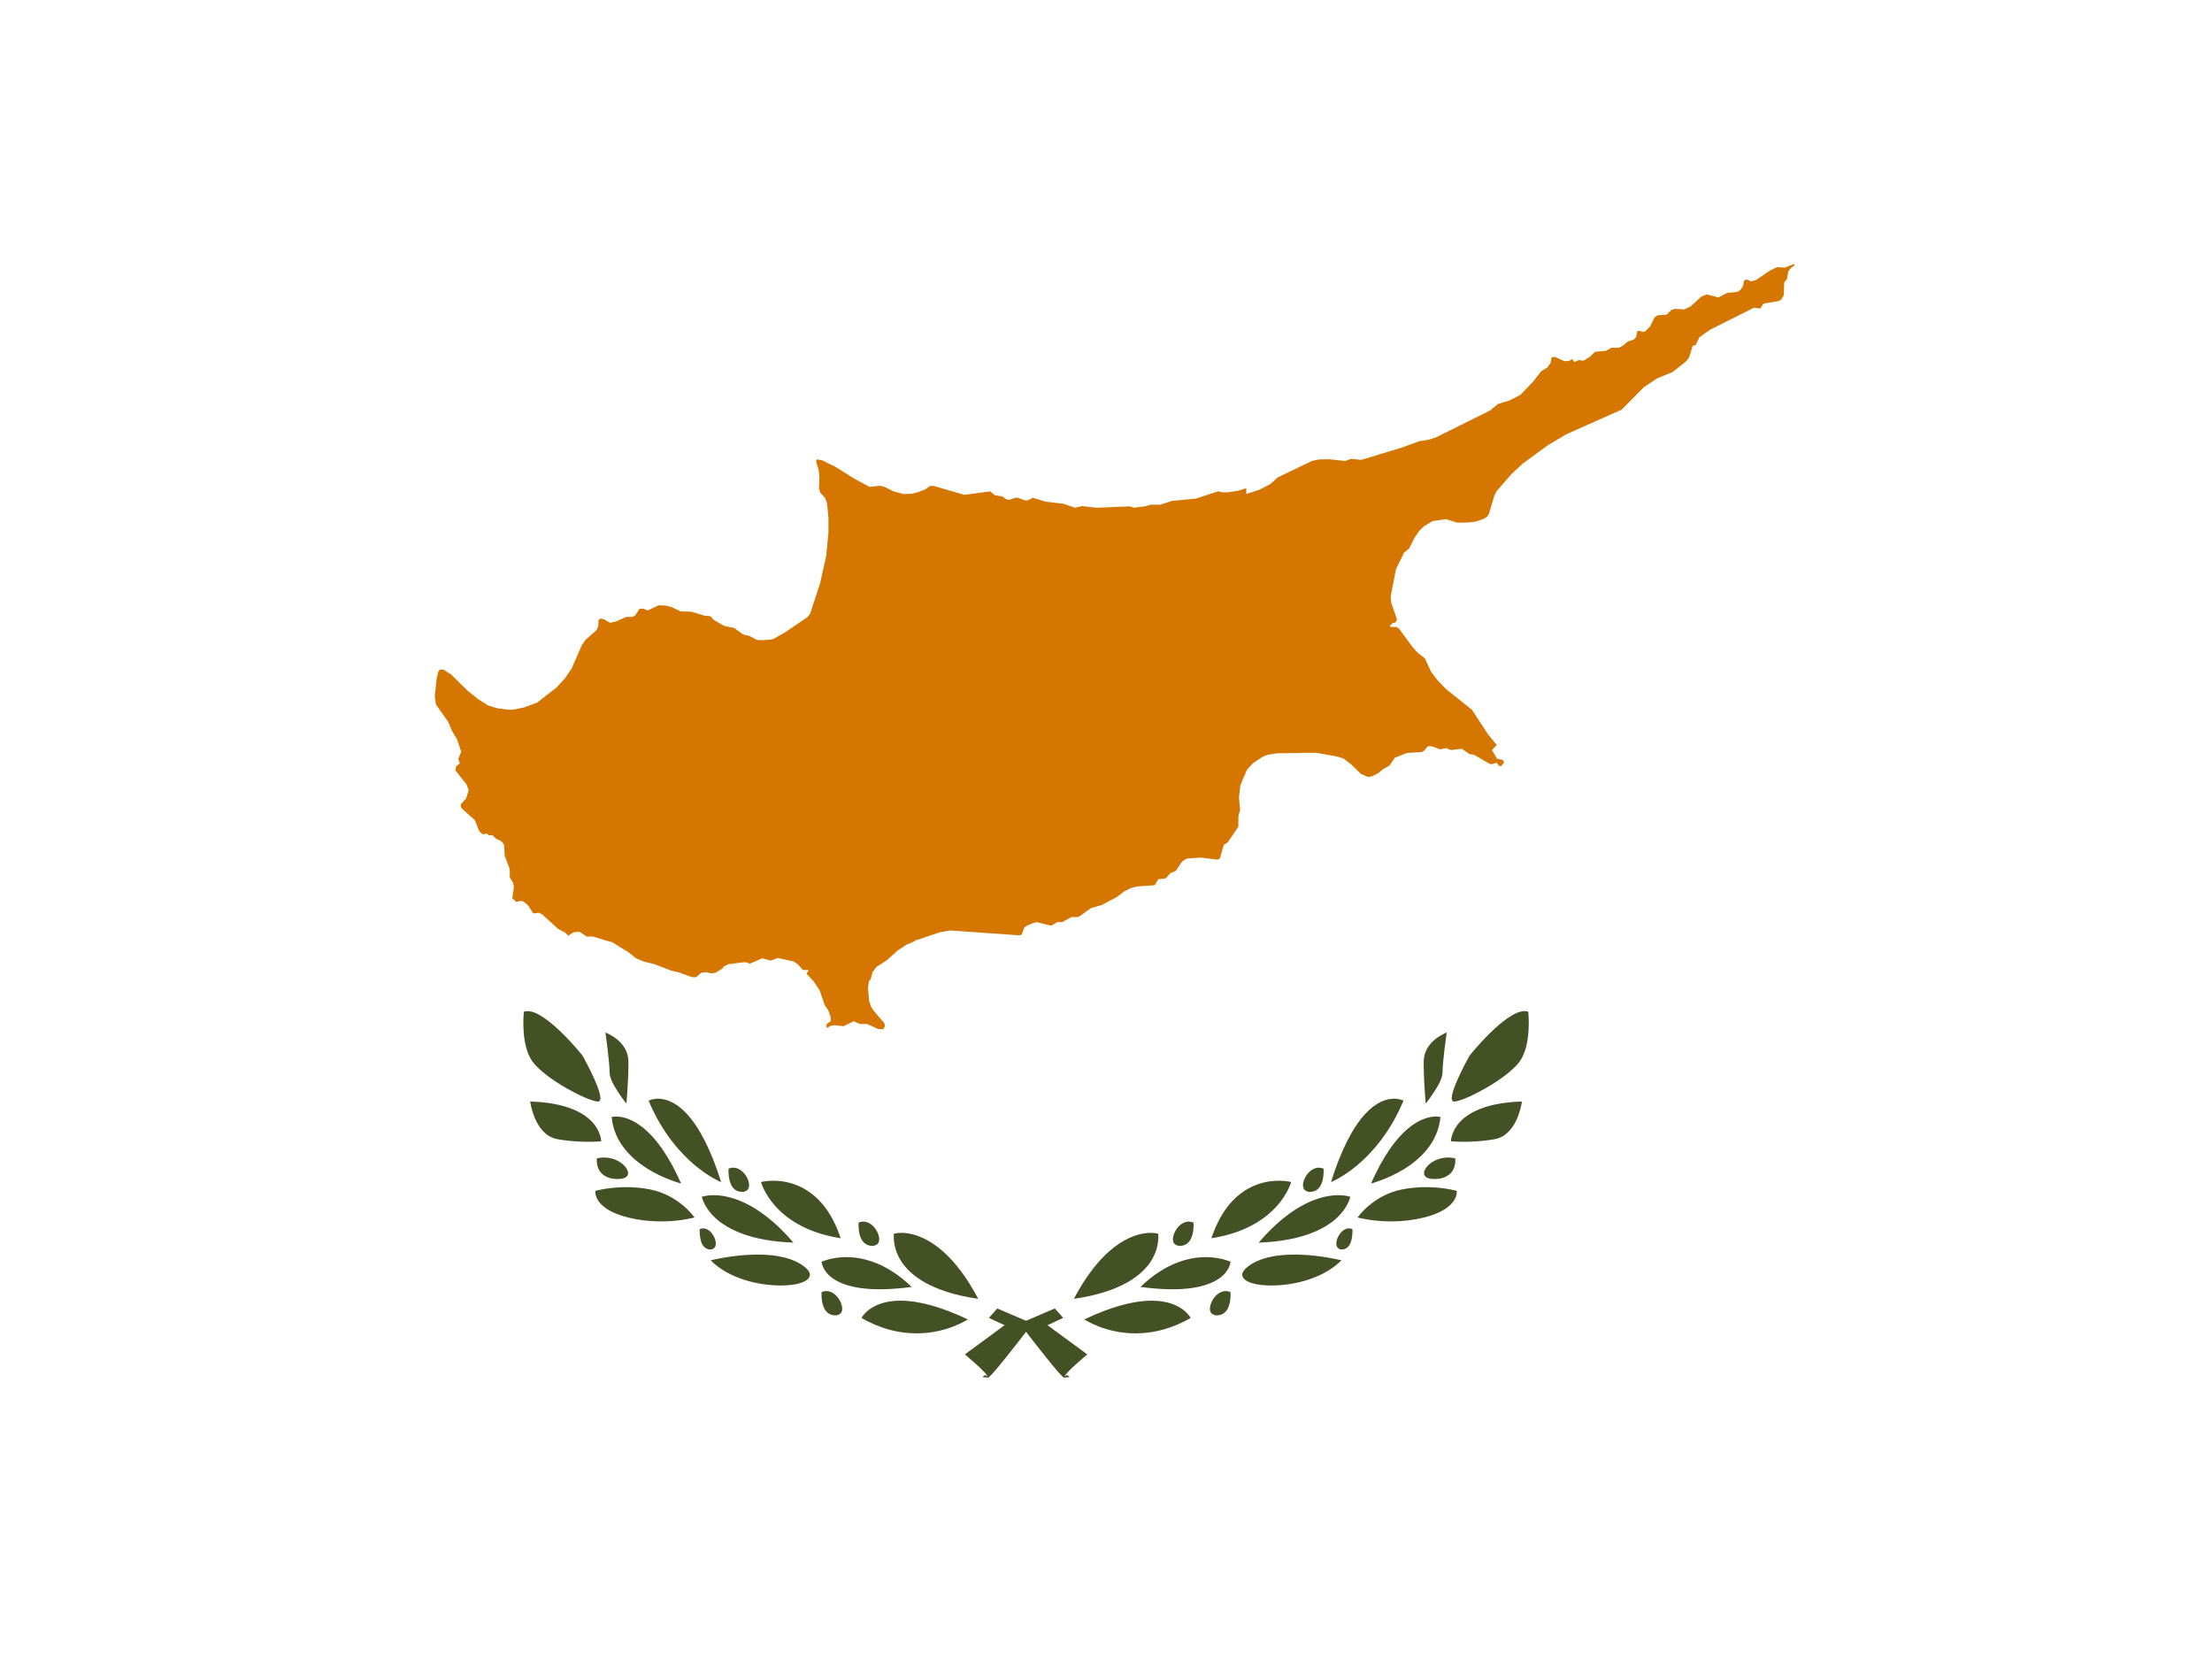
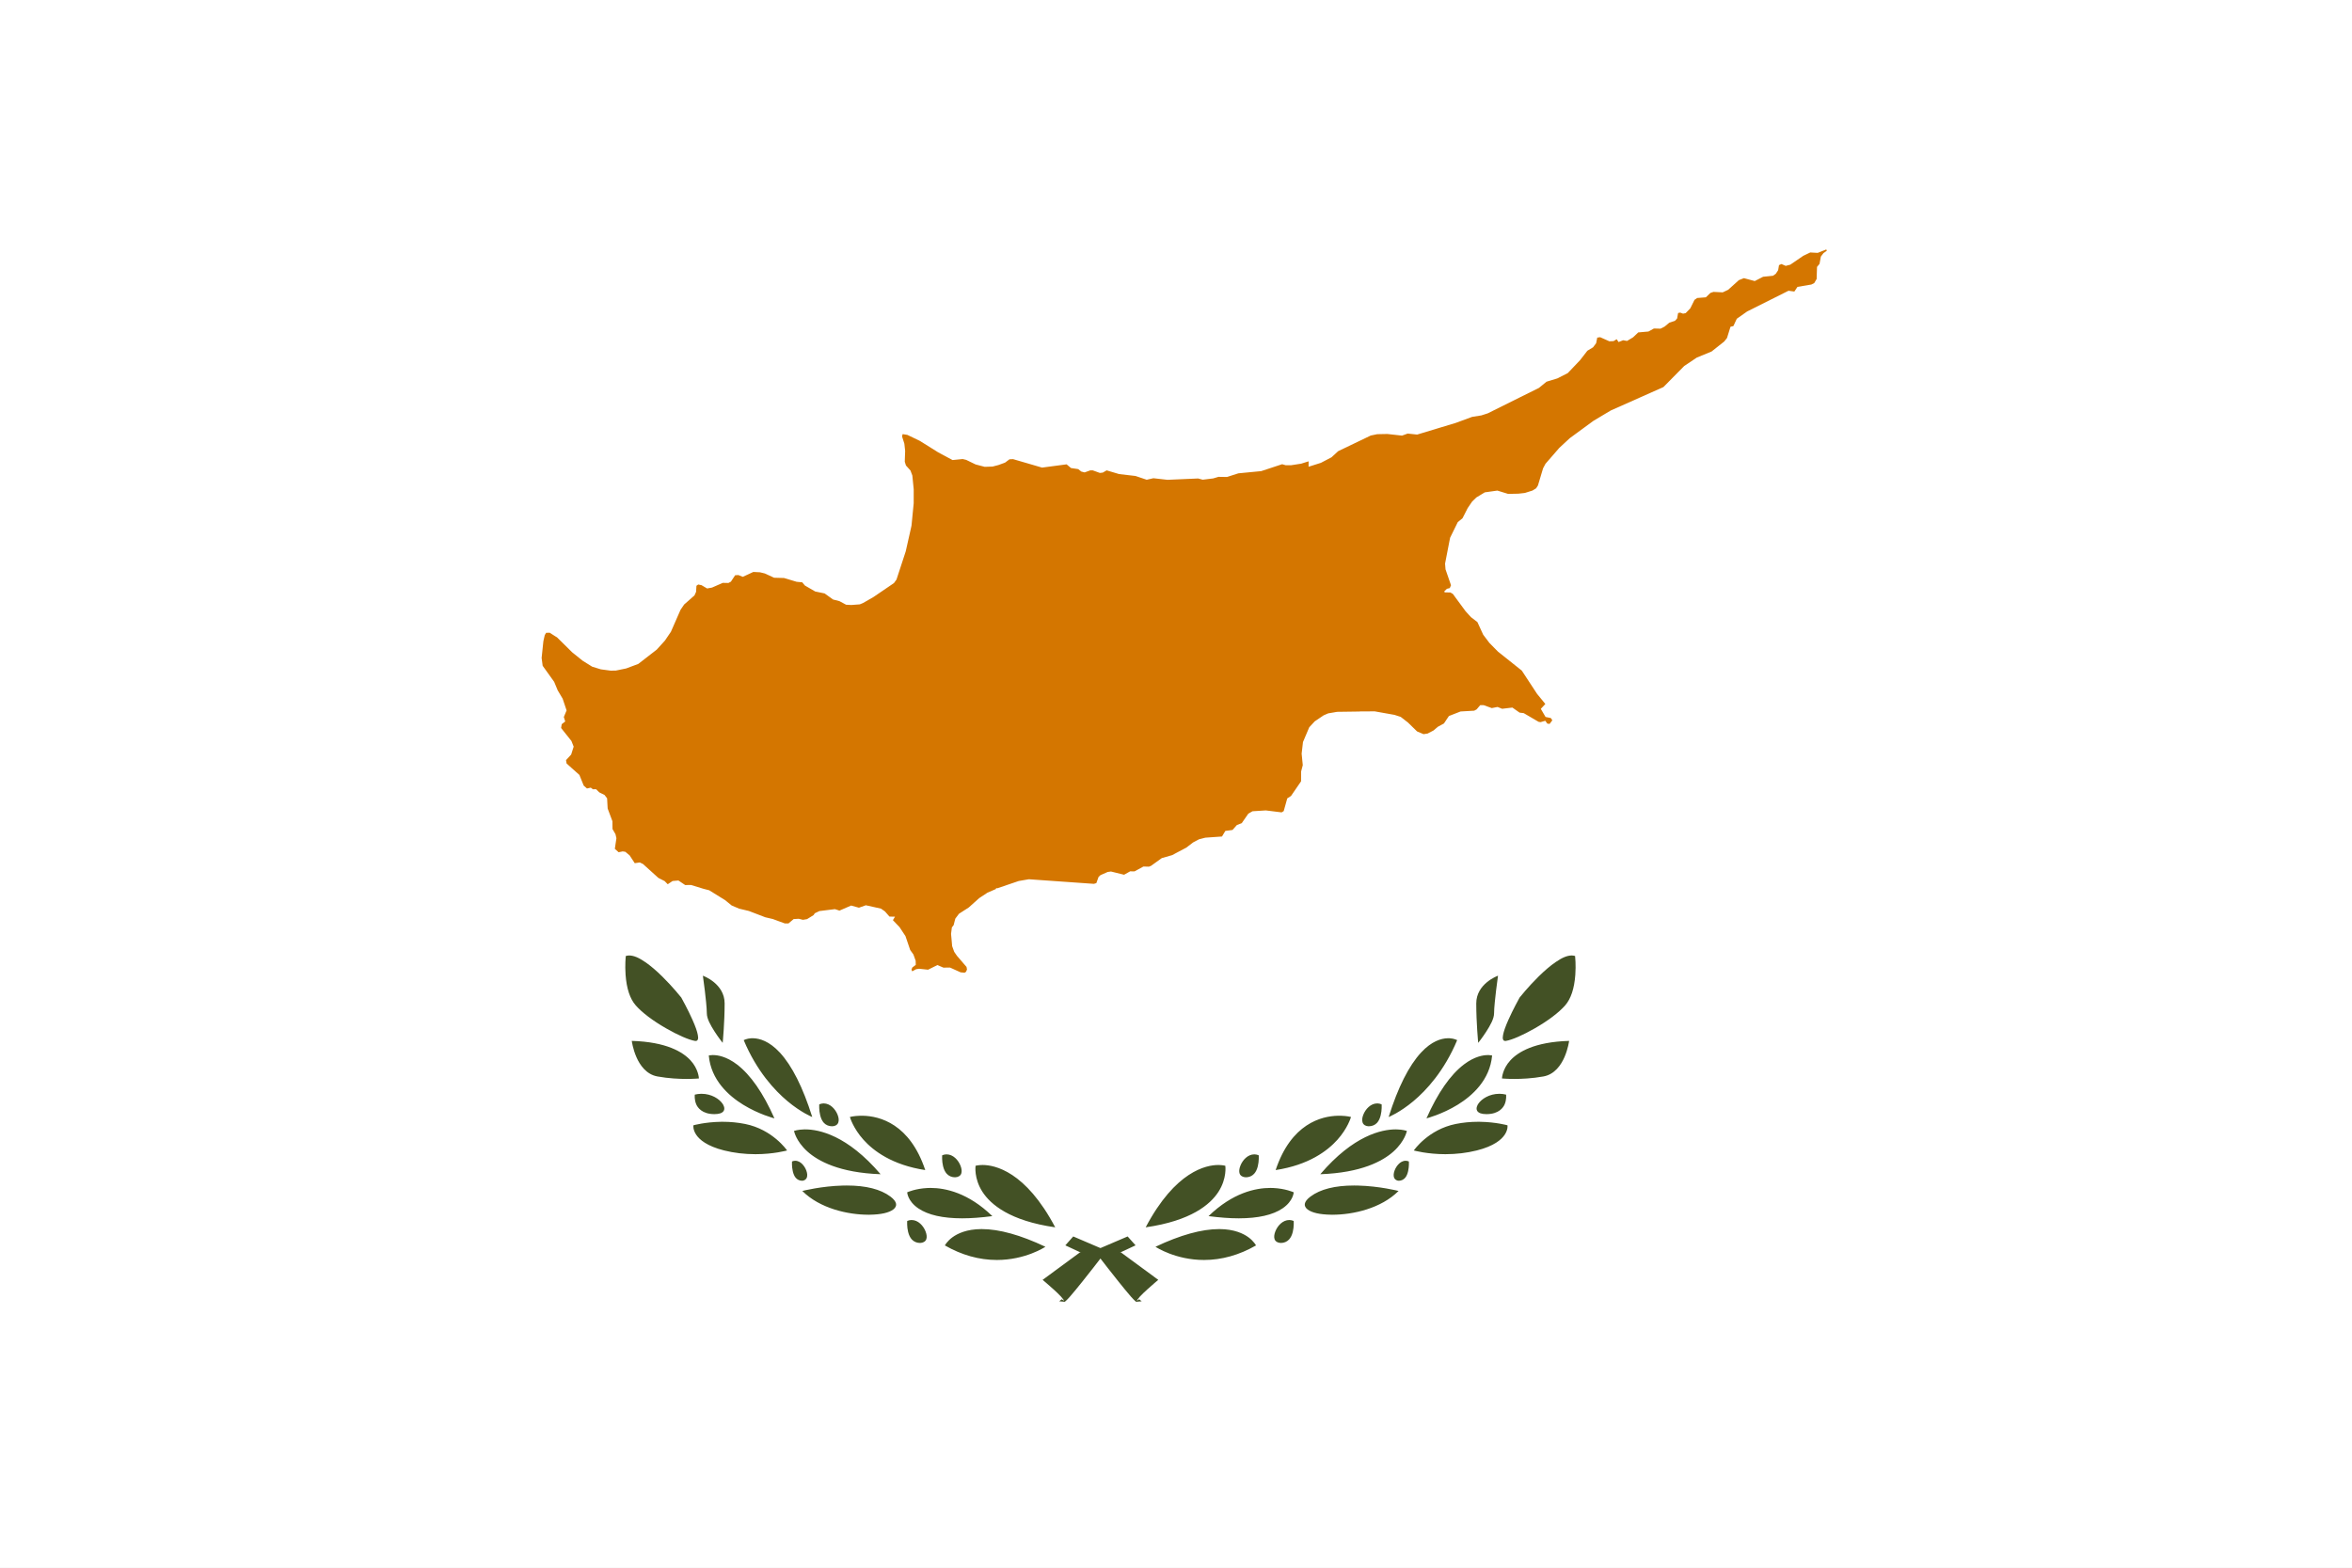
- <svg xmlns="http://www.w3.org/2000/svg" xmlns:xlink="http://www.w3.org/1999/xlink" height="480" width="640" viewBox="0 0 640 480">
-   <path fill="#fff" d="M0 0h640v480H0z" />
-   <path id="a" d="M307.84 398.6a.815.815 0 0 1-.278-.196l-.1-.094c-.26-.237-.688-.657-1.265-1.314-1.066-1.21-2.495-2.982-3.752-4.548-2.492-3.106-4.55-5.782-4.94-6.286l-.634-.826-6.212-1.916-4.537-2.115 2.425-2.725 8.326 3.565 6.215 1.275 11.49 8.45-.01.008c-.022.02-1.67 1.39-3.308 2.88-.73.663-1.65 1.516-2.3 2.226-.3.326-.565.65-.745.912-.11.16-.172.306-.202.377l.714-.444.773.6-1.574.147-.072.016zm-42.672-12.816c-5.422 0-10.777-1.5-15.916-4.454l-.006-.003.002-.006s.672-1.28 2.302-2.475c1.553-1.14 4.354-2.503 8.88-2.52h.094c5.36 0 11.92 1.822 19.498 5.416-.256.17-6.204 4.045-14.852 4.045l.008.008zm-23.496-5.208c-1.002 0-1.903-.38-2.536-1.066-.52-.565-.89-1.317-1.138-2.303-.403-1.614-.292-3.22-.28-3.373a3.48 3.48 0 0 1 1.25-.284l.09-.002c2.008 0 3.59 1.743 4.27 3.47.384.982.458 1.807.218 2.454-.24.648-.992 1.096-1.872 1.096zm41.344-4.792c-13.887-1.983-19.774-7.004-22.266-10.866-2.66-4.12-2.113-7.93-2.108-7.968l.002-.012.01-.003c.005 0 .85-.228 2.127-.234 3.696 0 13.145 1.86 22.24 19.075l.006.01-.016-.007zm-28.464-2.752c-5.933 0-10.45-1.024-13.426-3.043-1.71-1.16-2.547-2.436-2.948-3.3a5.408 5.408 0 0 1-.476-1.62c.157-.072 2.586-1.15 6.212-1.32.307-.014.616-.023.94-.024 4.585 0 11.558 1.496 18.916 8.624l.007.007h-.01c-3.36.44-6.463.673-9.223.673zm-28.728-1.104c-6.256 0-14.85-1.91-20.21-7.27l-.006-.006.016-.004c.056-.014 5.873-1.49 12.418-1.65.39-.01.783-.014 1.18-.014 5.866 0 10.355 1.137 13.346 3.38 1.044.783 1.614 1.512 1.742 2.226.107.597-.208 1.24-.845 1.72-1.346 1.017-3.753 1.56-7.156 1.614l-.48.016zm-20.272-10.4a2.56 2.56 0 0 1-1.983-.934c-.406-.49-.688-1.132-.888-2.017-.334-1.48-.233-2.925-.232-2.94v-.014a2.43 2.43 0 0 1 .974-.22h.002c.926 0 1.63.504 2.07.927a5.57 5.57 0 0 1 1.352 2.116c.292.824.34 1.513.144 2.108-.16.472-.704.968-1.44.968zm46.824-1.056c-1.002 0-1.903-.38-2.536-1.066-.52-.565-.89-1.317-1.138-2.303-.403-1.614-.292-3.22-.28-3.373a3.48 3.48 0 0 1 1.25-.284l.09-.002c2.008 0 3.59 1.743 4.27 3.47.384.982.458 1.807.218 2.454-.24.656-1 1.096-1.872 1.096zm-22.808-.944c-12.59-.443-19.123-4.022-22.387-6.946-1.837-1.647-2.858-3.28-3.39-4.358-.504-1.02-.694-1.8-.728-1.95l.017-.007s1.19-.426 3.107-.464l.295-.003c4.245 0 12.888 1.784 23.08 13.723v.008zm13.672-1.272c-10.13-1.542-15.867-5.89-18.898-9.268-3.176-3.54-4.128-6.837-4.17-6.99.018-.006 1.256-.328 3.12-.376a14.24 14.24 0 0 1 .862 0c5.094.112 14.347 2.42 19.084 16.628h.008zm-52-4.864c-3.32 0-6.54-.384-9.57-1.142-5.303-1.326-7.578-3.35-8.552-4.816-.554-.832-.755-1.562-.825-2.028a3.414 3.414 0 0 1-.025-.858l.025-.01c.013-.002 3.52-.987 8.37-1.06a35.027 35.027 0 0 1 7.43.66c8.43 1.683 12.802 8.046 12.845 8.11l.004.007-.01.002c-.05.008-4.065 1.136-9.697 1.136zm23.512-8.544c-1.015 0-1.916-.37-2.538-1.043-.51-.553-.883-1.315-1.136-2.327-.404-1.612-.292-3.2-.28-3.348a3.48 3.48 0 0 1 1.25-.283l.09-.002c2.004 0 3.59 1.743 4.27 3.47.374.95.44 1.767.194 2.428-.248.672-.976 1.104-1.848 1.104zm-17.68-2.424c-.076-.018-4.782-1.23-9.574-4.18-4.435-2.73-9.86-7.56-10.522-15.064v-.004l.01-.003c.002 0 .414-.1 1.024-.123.084-.003.173-.005.267-.005 1.325 0 4.037.373 7.317 2.867 4.176 3.184 8.032 8.736 11.48 16.52zm11.544-.424c-.03-.012-3.383-1.354-7.575-4.867-3.905-3.274-9.396-9.168-13.372-18.664.002-.002.914-.488 2.31-.576a3.31 3.31 0 0 1 .244-.007c.12 0 .244.004.37.007 1.93.055 4.866.856 8.123 4.37 3.74 4.038 7.08 10.673 9.923 19.722l.008.025-.024-.007zm-29.912-.872c-3.857 0-5.177-2.092-5.566-2.992-.638-1.48-.444-2.95-.443-2.966l.002-.016a8.498 8.498 0 0 1 1.92-.25l.13-.002c3.04 0 5.44 1.544 6.468 3.073.204.303.83 1.355.312 2.177-.416.648-1.36.976-2.824.976zm-8.544-10.776c-2.154 0-5.45-.132-8.913-.762-3.435-.624-5.382-3.545-6.41-5.884-1.12-2.548-1.435-4.98-1.44-5.004h.01c10.627.312 15.645 3.417 17.984 5.966 2.415 2.632 2.558 5.365 2.566 5.538h-.007c-.017 0-1.513.144-3.793.144zm11.064-11.056a42.733 42.733 0 0 1-2.426-3.382c-1.26-1.956-2.423-3.997-2.423-5.668 0-1.612-.38-5.012-.605-6.895-.287-2.387-.576-4.43-.6-4.604l.01.003c.27.097 6.646 2.49 6.646 8.47 0 5.993-.59 12.013-.596 12.073v.01h-.008zm-8.264-.568c-.067 0-.134-.006-.2-.017-1.885-.313-5.197-1.754-8.858-3.853-4.066-2.33-7.368-4.83-9.296-7.033-1.76-2.01-2.803-5.166-3.104-9.38-.214-2.992.042-5.484.07-5.73.33-.11.68-.164 1.05-.164 1.412.023 2.92.658 4.952 2.06 1.585 1.09 3.332 2.576 5.192 4.41 3.21 3.166 5.735 6.346 5.76 6.377l.025.032c.213.38 2.03 3.656 3.447 6.845.9 2.026 1.413 3.486 1.62 4.597.117.633.15 1.048-.004 1.425a.721.721 0 0 1-.308.358.866.866 0 0 1-.352.072z" fill="#435125" />
-   <use height="100%" width="100%" xlink:href="#a" transform="matrix(-1 0 0 1 593.742 0)" />
-   <path d="M519.064 76.38l-1.884.75-.738.296-2.284-.126-2.138 1.026-3.792 2.592-.167.12-1.413.368-1.313-.566-.745.34-.258 1.535-.71 1.103-.873.614-3.028.31-2.552 1.316-3.32-.89-1.542.605-3.28 2.953-1.675.794-.586-.034-2.222-.114-.94.307-1.4 1.354-2.652.206-.827.572-1.294 2.608-1.402 1.446-.803.17-.87-.318-.653.115-.296 1.67-.634.698-1.776.612-1.418 1.182-1.245.64-1.667-.043h-.383l-1.66.918-3.125.274-1.3 1.24-.286.264-.606.366-.992.592-.243.147-1.196-.212-1.4.554-.567-.87-.968.58-1.284.056-1.598-.712-1.218-.542-.89.13-.31 1.55-.03.166-.937 1.245-1.747 1.06-.238.308-1.988 2.567-3.777 3.972-3.195 1.623-3.31 1.007-2.318 1.904-6.08 3.014-9.595 4.773-1.962.63-2.816.45-5.024 1.848-4.43 1.338-.247.075-.878.266-6.248 1.89-2.908-.308-1.722.626-4.484-.498-3.118.062-1.974.41-3.71 1.78-6.26 3.01-2.07 1.892-3.22 1.68-3.773 1.195.01-1.586-.024-.067-1.307.413-.945.3-3.06.47h-1.703l-1.056-.306-.165.055-6.254 2.06-6.974.673-3.49 1.12-2.61-.042-1.63.486-3.195.39-1.14-.304-.26-.07-9.4.408-4.297-.486-2.05.466-3.438-1.156-5.015-.58-1.172-.352-2.636-.783-1.193.686-.893.096-2.134-.774-.768-.02-1.762.637-1.013-.26-.942-.75-2.21-.33-1.344-1.13-7.522.996-2.04-.6-6.844-1.992-1.09.055-1.355 1.017-2.04.743-1.768.46-2.41.084-2.798-.735-2.884-1.398-1.067-.254-2.38.24-.727.067-4.374-2.346-5.633-3.522-3.823-1.837-1.435-.232-.193.683.712 2.245.243 2.22-.073 2.05-.04 1.27.357 1.14 1.38 1.53.577 1.535.42 4.227-.005 4.29-.67 6.84-.227 1.042-.8 3.543-.732 3.255-2.837 8.666-.78 1.075-1.912 1.304-4.335 2.95-3.193 1.84-1.01.42-2.592.195-1.614-.085-2.01-1.09-1.973-.507-2.586-1.86-2.875-.594-3.153-1.822-.82-.987-1.717-.16-2.38-.716v-.005l-.873-.26-.604-.177-3.037-.084-2.83-1.308-1.492-.36-2.038-.103-2.133.99v-.002l-1.08.505-1.367-.543-.988.062-1.12 1.692-.166.262-.772.408-.96-.013-.75-.02-.814.355-1.094.474v.002l-.966.422-.472.204-.008-.008-.29.058-.517.09-.64.122-1.128-.66-.6-.353-1.005-.205-.542.39-.106 1.842-.495 1.102-1.57 1.386-1.593 1.404-1.11 1.638-2.942 6.712-1.842 2.708-.572.63-1.927 2.126-1.708 1.325-3.937 3.05-3.727 1.394-3.21.656-1.562.006-2.956-.393-2.66-.816-2.92-1.826-3.2-2.573-4.636-4.58-.656-.393-.137-.09-1.46-.935-1.082.027-.424.7-.232 1.01-.196.896-.532 5.093.04.295.28 2.1 3.52 4.92 1.086 2.613.178.298.727 1.22.553.93.055.096 1.203 3.59-.846 2.027.428 1.358-1.07.83-.195 1.173 3.16 3.962.69 1.748-.77 2.423-1.23 1.337-.342.366.174 1.023 1.454 1.308 2.47 2.2 1.32 3.27 1 .876 1.166-.248.648.495.982-.017.967.966.626.303.99.493.78 1.018.174 3.13 1.457 3.887.023 2.108.008.3.907 1.558.285 1.23-.484 3.256 1.156 1.045 1.254-.257.81.128 1.3 1.084 1.576 2.4 1.54-.225.978.47 4.722 4.267 1.07.54.06.035.77.386.958.967 1.485-.986.165-.018 1.614-.142.71.477 1.362.92 1.787-.024 3.875 1.188 1.696.436 3.408 2.118 1.45.896.857.697 1.138.93 2.276.978 1.952.467 1.058.25.796.31.02-.05.01.002-.018.05 4.227 1.62 2.288.533 2.12.78 1.54.563 1.132.018 1.6-1.346 1.55-.09 1.286.322 1.256-.21 1.988-1.226.388-.575 1.41-.67 4.755-.59 1.39.45 3.568-1.552 2.39.666 2.117-.75 4.623 1.026 1.23.865 1.373 1.572.168.006 1.53.03-.64 1.065 2.02 2.118 1.823 2.756.123.364 1.326 3.89.985 1.38.69 1.924.033 1.254-1.072.818-.176.466-.06.173.217.524.404-.22.77-.427.933-.145 1.653.176 1.09.115 1.724-.855 1.142-.568 1.834.79 2.016-.023.847.376 2.396 1.087 1.222.115.452-.297.288-.684-.148-.797-.916-1.06-2.025-2.35-.83-1.207-.63-1.75-.196-2.234-.14-1.51.252-1.98.543-.708.4-1.575h.007l.103-.412 1.125-1.492 2.98-1.915 3.2-2.865 2.53-1.668 2.607-1.13.07-.317.29.117 6.634-2.255.108-.013 2.954-.514 19.936 1.404.74-.224.002-.005.664-1.864.358-.345.237-.227 2.19-.965 1.026-.146 2.845.702 1.166.288 1.865-1.046 1.324.022 2.734-1.492 1.69.042.64-.257 3.29-2.363 3.17-.908.824-.44.29-.158 3.248-1.716 2.063-1.584 1.78-.947 1.95-.503 5.105-.36 1.027-1.71 2.195-.292 1.326-1.496 1.516-.617 1.088-1.567.91-1.312 1.274-.737 4.08-.255 4.836.6.64-.39 1.092-3.9 1.144-.73 3.08-4.49.01-1.637.004-1.366.506-1.946-.344-3.512.408-3.557 1.915-4.52 1.688-1.823 2.72-1.84 1.384-.604 1.96-.33v-.004l.287-.05.5-.085 6.745-.09c.093-.07 2.453-.035 2.453-.035l2.25-.03 5.69 1.012.406.07 1.923.624 2.22 1.727 2.348 2.294.44.43 1.523.64.46.2 1.257-.2 1.79-.932 1.35-1.142 1.84-1.005.045-.063 1.036-1.56.033-.03.022.005.002-.01-.018-.003.408-.62 3.558-1.387 4.184-.243.47-.255.262-.14 1.105-1.298 1.036-.01 2.508.908 1.765-.35 1.4.56 1.088-.13 2.052-.242 2.203 1.55 1.284.164 4.526 2.648.235.038.122.023.26.042.536-.16.8-.23.105-.03.1.138.515.725.706.102.835-1.114-.33-.506-.127-.184-1.616-.33-1.452-2.48 1.382-1.49-2.17-2.66-.36-.44-.12-.19-.75-1.137-3.798-5.787-4.946-3.948-.002.003-1.732-1.386-.01-.008-.608-.476-2.64-2.687-1.888-2.503-.247-.54-.39-.85-1.13-2.46-1.97-1.518-1.604-1.754-.08-.103-3.31-4.5-.545-.755-.782-.452-1.653-.01-.156-.158-.093-.097.056-.058.793-.788.884-.222.38-.872-1.686-4.883-.01-.17-.125-1.56 1.374-7.084.175-.863 2.342-4.767 1.452-1.19 1.583-3.112 1.356-1.99 1.3-1.265.227-.135 2.347-1.42 1.972-.278 1.878-.265 3.28 1.01 3.12-.06.61-.064 1.415-.163 2.328-.733 1.1-.68.57-.873 1.19-3.99.38-1.27.735-1.378 4.245-4.887 3.21-2.97 7.214-5.29 3.532-2.11 1.803-1.078 16.1-7.157 4.185-4.24 2.18-2.207 3.857-2.588 4.51-1.85 3.885-3.072.848-1.068 1.068-3.442.892-.215.804-1.74.23-.494 3.167-2.234.36-.18 12.31-6.167 1.788.245.96-1.435 3.58-.6.66-.112.883-.44.75-1.28v-.253l.104-3.42.765-.923.417-2.252.39-.52.412-.54 1.014-.714-.176-.425z" fill="#d47600" />
+ <svg xmlns="http://www.w3.org/2000/svg" xmlns:xlink="http://www.w3.org/1999/xlink" width="900" height="600">
+   <rect width="900" height="600" fill="#fff" />
+   <path id="branch" fill="#435125" d="m434.8,498.25c-0.18-0.086-0.218-0.122-0.347-0.245l-0.125-0.117c-0.324-0.297-0.861-0.822-1.582-1.643-1.332-1.513-3.119-3.728-4.69-5.685-3.115-3.883-5.689-7.228-6.174-7.858l-0.793-1.032-7.767-2.395-5.671-2.644,3.03-3.406,10.408,4.456,7.767,1.594,14.363,10.564-0.011,0.009c-0.029,0.024-2.089,1.738-4.136,3.599-0.913,0.83-2.064,1.896-2.877,2.783-0.375,0.408-0.705,0.813-0.93,1.14-0.138,0.201-0.215,0.383-0.252,0.471l0.892-0.555,0.967,0.752-1.968,0.184-0.09,0.02zm-53.34-16.02c-6.777-0.001-13.471-1.874-19.895-5.567l-0.007-0.004,0.003-0.008s0.84-1.601,2.878-3.096c1.941-1.425,5.442-3.128,11.1-3.15h0.117c6.701,0,14.901,2.278,24.373,6.771-0.32,0.212-7.756,5.054-18.566,5.054l0.01,0.01zm-29.37-6.51c-1.253,0-2.379-0.474-3.17-1.333-0.649-0.706-1.114-1.646-1.422-2.878-0.504-2.018-0.365-4.025-0.351-4.217,0.526-0.221,1.062-0.342,1.562-0.354l0.112-0.002c2.511,0,4.49,2.178,5.338,4.337,0.481,1.227,0.574,2.259,0.274,3.067-0.3,0.81-1.24,1.37-2.34,1.37zm51.68-5.99c-17.359-2.479-24.717-8.755-27.833-13.583-3.323-5.149-2.641-9.912-2.634-9.96l0.003-0.014,0.013-0.004c0.005,0,1.061-0.285,2.658-0.293,4.618,0,16.43,2.323,27.798,23.842l0.007,0.014-0.02-0.01zm-35.58-3.44c-7.416-0.001-13.062-1.28-16.782-3.804-2.138-1.45-3.184-3.043-3.686-4.125-0.47-1.014-0.577-1.856-0.594-2.023,0.196-0.09,3.232-1.438,7.765-1.65,0.383-0.018,0.769-0.029,1.174-0.03,5.732,0,14.448,1.87,23.646,10.78l0.009,0.009-0.011,0.001c-4.2,0.55-8.08,0.84-11.53,0.84zm-35.91-1.38c-7.82,0-18.563-2.388-25.263-9.087l-0.007-0.008,0.02-0.005c0.07-0.018,7.342-1.863,15.523-2.062,0.488-0.012,0.979-0.019,1.475-0.019,7.332,0,12.944,1.422,16.682,4.225,1.305,0.979,2.018,1.89,2.178,2.783,0.134,0.746-0.26,1.55-1.056,2.15-1.683,1.271-4.692,1.949-8.945,2.017l-0.6,0.02zm-25.34-13c-0.963,0-1.867-0.426-2.479-1.167-0.506-0.614-0.858-1.416-1.108-2.522-0.418-1.848-0.292-3.656-0.291-3.674l0.001-0.018c0.364-0.172,0.771-0.264,1.217-0.275h0.003c1.157,0,2.039,0.63,2.589,1.158,0.733,0.705,1.333,1.645,1.688,2.645,0.365,1.03,0.424,1.892,0.18,2.635-0.2,0.59-0.88,1.21-1.8,1.21zm58.53-1.32c-1.253,0-2.379-0.474-3.17-1.333-0.649-0.706-1.114-1.646-1.422-2.878-0.504-2.018-0.365-4.025-0.351-4.217,0.526-0.221,1.062-0.342,1.562-0.354l0.112-0.002c2.511,0,4.49,2.178,5.338,4.337,0.481,1.227,0.574,2.259,0.274,3.067-0.3,0.82-1.25,1.37-2.34,1.37zm-28.51-1.18c-15.737-0.554-23.904-5.027-27.984-8.683-2.297-2.058-3.574-4.098-4.24-5.447-0.628-1.274-0.866-2.249-0.908-2.438l0.021-0.009c0.003,0,1.489-0.532,3.885-0.579l0.368-0.004c5.307,0,16.111,2.229,28.852,17.153v0.01zm17.09-1.59c-12.661-1.928-19.834-7.363-23.622-11.585-3.971-4.425-5.16-8.546-5.213-8.738,0.023-0.007,1.57-0.41,3.9-0.469,0.169-0.005,0.345-0.007,0.524-0.007,0.181,0,0.365,0.002,0.553,0.007,6.368,0.139,17.934,3.023,23.855,20.785h0.01zm-65-6.08c-4.149,0-8.174-0.48-11.962-1.427-6.629-1.658-9.473-4.189-10.691-6.021-0.692-1.04-0.943-1.952-1.031-2.534-0.085-0.556-0.04-0.999-0.031-1.073l0.031-0.011c0.017-0.004,4.4-1.235,10.464-1.328,0.239-0.004,0.48-0.006,0.725-0.006,2.927,0,5.808,0.279,8.564,0.83,10.536,2.107,16,10.06,16.053,10.14l0.005,0.009-0.013,0.003c-0.06,0.01-5.08,1.42-12.12,1.42zm29.39-10.68c-1.269,0-2.395-0.463-3.172-1.304-0.639-0.691-1.104-1.643-1.42-2.908-0.506-2.015-0.365-4.002-0.351-4.185,0.526-0.221,1.062-0.342,1.562-0.354l0.112-0.002c2.506,0,4.488,2.179,5.339,4.338,0.468,1.188,0.55,2.208,0.243,3.034-0.31,0.84-1.22,1.38-2.31,1.38zm-22.1-3.03c-0.095-0.023-5.977-1.536-11.967-5.225-5.544-3.413-12.326-9.45-13.153-18.83v-0.005l0.014-0.004c0.001,0,0.516-0.125,1.278-0.154,0.105-0.004,0.217-0.006,0.334-0.006,1.656,0,5.046,0.466,9.147,3.584,5.22,3.98,10.04,10.92,14.35,20.65zm14.43-0.53c-0.037-0.015-4.229-1.693-9.469-6.084-4.882-4.092-11.746-11.46-16.716-23.33,0.003-0.001,1.142-0.608,2.886-0.718,0.101-0.007,0.203-0.009,0.306-0.009,0.15,0,0.305,0.005,0.463,0.009,2.411,0.068,6.083,1.07,10.154,5.463,4.676,5.047,8.85,13.34,12.404,24.651l0.01,0.032-0.03-0.01zm-37.39-1.09c-4.821,0-6.471-2.615-6.957-3.74-0.798-1.849-0.556-3.689-0.554-3.707l0.003-0.02c0.78-0.195,1.605-0.303,2.398-0.314l0.165-0.001c3.799,0,6.798,1.929,8.084,3.841,0.255,0.379,1.037,1.694,0.39,2.721-0.52,0.81-1.7,1.22-3.53,1.22zm-10.68-13.47c-2.692,0-6.811-0.165-11.141-0.952-4.294-0.781-6.728-4.432-8.013-7.356-1.399-3.185-1.794-6.223-1.798-6.254h0.012c13.282,0.39,19.555,4.271,22.478,7.457,3.018,3.29,3.197,6.706,3.206,6.922l-0.009,0.001c-0.02,0-1.89,0.18-4.74,0.18zm13.83-13.82c-0.018-0.022-1.535-1.898-3.033-4.228-1.573-2.445-3.028-4.996-3.028-7.084,0-2.016-0.474-6.266-0.757-8.619-0.358-2.985-0.72-5.54-0.75-5.757l0.013,0.004c0.337,0.123,8.308,3.114,8.308,10.591,0,7.489-0.738,15.014-0.745,15.089l-0.001,0.011h-0.01zm-10.33-0.71c-0.084,0-0.167-0.008-0.25-0.021-2.356-0.393-6.496-2.194-11.073-4.818-5.082-2.914-9.209-6.036-11.62-8.791-2.198-2.512-3.503-6.457-3.88-11.726-0.267-3.739,0.053-6.854,0.087-7.163,0.412-0.137,0.85-0.204,1.315-0.204,1.764,0.029,3.647,0.823,6.189,2.574,1.981,1.365,4.165,3.221,6.49,5.514,4.012,3.957,7.168,7.932,7.199,7.971l0.032,0.04c0.265,0.475,2.537,4.571,4.307,8.558,1.124,2.532,1.767,4.357,2.024,5.746,0.147,0.791,0.19,1.31-0.004,1.781-0.081,0.195-0.235,0.376-0.385,0.448-0.14,0.06-0.28,0.09-0.44,0.09z" />
+   <use xlink:href="#branch" transform="matrix(-1,0,0,1,842.178,0)" />
+   <path fill="#d47600" d="m698.83,95.476l-2.355,0.938-0.923,0.368-2.854-0.157-2.673,1.283-4.74,3.239-0.209,0.15-1.767,0.461-1.641-0.708-0.932,0.424-0.321,1.92-0.887,1.379-1.092,0.767-3.783,0.387-3.19,1.645-4.15-1.111-1.928,0.755-4.099,3.692-2.095,0.992-0.732-0.042-2.778-0.143-1.173,0.384-1.752,1.693-3.315,0.258-1.033,0.715-1.618,3.26-1.753,1.808-1.003,0.212-1.087-0.398-0.817,0.144-0.37,2.086-0.793,0.874-2.219,0.764-1.773,1.477-1.556,0.799-2.084-0.052h-0.479l-2.076,1.146-3.905,0.342-1.624,1.549-0.358,0.331-0.758,0.458-1.24,0.74-0.304,0.184-1.495-0.267-1.75,0.693-0.708-1.089-1.211,0.727-1.604,0.069-1.998-0.889-1.522-0.678-1.113,0.161-0.387,1.94-0.039,0.206-1.17,1.557-2.184,1.323-0.297,0.387-2.485,3.208-4.722,4.966-3.993,2.028-4.139,1.259-2.897,2.38-7.599,3.767-11.994,5.967-2.453,0.786-3.52,0.562-6.278,2.312-5.539,1.671-0.308,0.094-1.096,0.332-7.81,2.363-3.635-0.384-2.153,0.782-5.605-0.622-3.897,0.077-2.467,0.513-4.637,2.224-7.827,3.762-2.586,2.366-4.027,2.101-4.715,1.493,0.011-1.981-0.028-0.084-1.636,0.517-1.181,0.373-3.825,0.59h-2.128l-1.321-0.384-0.204,0.069-7.818,2.576-8.719,0.842-4.363,1.399-3.26-0.052-2.038,0.607-3.995,0.488-1.428-0.381-0.322-0.088-11.75,0.51-5.372-0.607-2.564,0.583-4.296-1.445-6.269-0.727-1.465-0.439-3.295-0.978-1.491,0.859-1.116,0.119-2.667-0.967-0.96-0.025-2.202,0.796-1.267-0.325-1.177-0.938-2.761-0.411-1.682-1.414-9.402,1.246-2.551-0.75-8.554-2.492-1.361,0.069-1.696,1.271-2.548,0.929-2.212,0.575-3.012,0.105-3.497-0.918-3.606-1.748-1.333-0.317-2.974,0.3-0.91,0.083-5.466-2.932-7.042-4.404-4.778-2.296-1.794-0.291-0.241,0.853,0.89,2.805,0.303,2.774-0.091,2.563-0.049,1.587,0.446,1.425,1.725,1.912,0.719,1.92,0.526,5.284-0.006,5.362-0.839,8.551-0.283,1.302-1.001,4.43-0.914,4.069-3.546,10.833-0.974,1.343-2.391,1.631-5.419,3.688-3.99,2.301-1.263,0.523-3.239,0.245-2.018-0.105-2.513-1.361-2.467-0.635-3.232-2.324-3.595-0.744-3.941-2.278-1.026-1.233-2.146-0.202-2.976-0.893,0.002-0.005-1.093-0.327-0.755-0.22v-0.001l-3.796-0.104-3.54-1.634-1.864-0.45-2.547-0.129-2.666,1.239-0.001-0.004-1.351,0.629-1.707-0.678-1.235,0.077-1.399,2.115-0.209,0.328-0.964,0.51-1.2-0.017-0.939-0.025-1.016,0.444-1.368,0.593v0.003l-1.208,0.527-0.59,0.255-0.01-0.01-0.363,0.073-0.645,0.112-0.8,0.153-1.41-0.824-0.75-0.442-1.257-0.256-0.677,0.489-0.133,2.301-0.618,1.378-1.961,1.734-1.993,1.755-1.389,2.047-3.676,8.39-2.303,3.385-0.715,0.789-2.408,2.656-2.136,1.657-4.922,3.815-4.659,1.741-4.013,0.82-1.951,0.008-3.696-0.492-3.323-1.02-3.65-2.282-4.003-3.217-5.794-5.724-0.82-0.493-0.171-0.114-1.825-1.167-1.354,0.035-0.53,0.874-0.29,1.263-0.245,1.12-0.664,6.367,0.049,0.369,0.349,2.622,4.401,6.15,1.358,3.267,0.223,0.373,0.908,1.525,0.691,1.163,0.069,0.118,1.504,4.488-1.057,2.534,0.534,1.697-1.336,1.037-0.245,1.465,3.951,4.953,0.862,2.185-0.963,3.029-1.536,1.671-0.429,0.457,0.216,1.28,1.818,1.635,3.089,2.75,1.647,4.086,1.253,1.096,1.456-0.31,0.81,0.618,1.228-0.021,1.208,1.208,0.782,0.379,1.236,0.616,0.977,1.272,0.216,3.911,1.822,4.86,0.028,2.635,0.01,0.374,1.134,1.948,0.356,1.538-0.604,4.069,1.445,1.306,1.567-0.32,1.012,0.16,1.626,1.354,1.969,3.001,1.926-0.282,1.222,0.589,5.902,5.334,1.339,0.676,0.074,0.042,0.963,0.483,1.197,1.208,1.856-1.232,0.206-0.021,2.018-0.178,0.886,0.597,1.704,1.149,2.234-0.029,4.844,1.485,2.119,0.543,4.261,2.648,1.811,1.12,1.072,0.871,1.424,1.161,2.845,1.224,2.44,0.584,1.322,0.314,0.995,0.384,0.025-0.062,0.014,0.004-0.024,0.063,5.284,2.023,2.862,0.668,2.648,0.975,1.927,0.703,1.414,0.023,2-1.682,1.937-0.112,1.609,0.401,1.57-0.263,2.485-1.531,0.485-0.719,1.762-0.839,5.944-0.738,1.737,0.564,4.46-1.94,2.988,0.831,2.645-0.938,5.779,1.284,1.536,1.081,1.717,1.965,0.21,0.009,1.912,0.037-0.799,1.331,2.523,2.647,2.279,3.445,0.154,0.455,1.657,4.864,1.232,1.723,0.862,2.405,0.042,1.568-1.34,1.022-0.22,0.583-0.076,0.216,0.272,0.655,0.506-0.276,0.963-0.533,1.166-0.181,2.066,0.22,1.364,0.143,2.154-1.069,1.427-0.71,2.293,0.987,2.52-0.028,1.058,0.471,2.995,1.358,1.529,0.144,0.565-0.371,0.36-0.856-0.185-0.996-1.145-1.323-2.531-2.938-1.036-1.51-0.789-2.186-0.245-2.794-0.174-1.885,0.314-2.477,0.68-0.884,0.5-1.968h0.009l0.129-0.515,1.406-1.866,3.724-2.393,4-3.582,3.162-2.085,3.26-1.412,0.087-0.396,0.363,0.146,8.292-2.819,0.137-0.016,3.692-0.643,24.92,1.755,0.924-0.279,0.004-0.006,0.83-2.33,0.447-0.432,0.297-0.282,2.74-1.206,1.281-0.183,3.556,0.878,1.456,0.359,2.332-1.307,1.654,0.028,3.417-1.866,2.111,0.053,0.803-0.321,4.112-2.955,3.961-1.135,1.03-0.548,0.363-0.199,4.06-2.144,2.579-1.981,2.226-1.183,2.438-0.629,6.38-0.449,1.283-2.138,2.744-0.366,1.657-1.87,1.896-0.771,1.359-1.958,1.139-1.641,1.591-0.921,5.1-0.32,6.045,0.749,0.799-0.485,1.366-4.875,1.43-0.915,3.851-5.612,0.013-2.045,0.004-1.708,0.633-2.432-0.43-4.391,0.51-4.446,2.394-5.65,2.109-2.279,3.401-2.301,1.729-0.753,2.449-0.412v-0.006l0.36-0.061,0.624-0.107,8.433-0.116c0.117-0.087,3.067-0.042,3.067-0.042l2.812-0.038,7.114,1.266,0.506,0.088,2.405,0.779,2.774,2.157,2.936,2.868,0.551,0.535,1.902,0.801,0.575,0.251,1.571-0.251,2.237-1.165,1.688-1.427,2.301-1.257,0.056-0.08,1.295-1.948,0.039-0.04,0.028,0.007,0.003-0.011-0.022-0.005,0.511-0.775,4.447-1.733,5.23-0.304,0.588-0.318,0.327-0.175,1.382-1.623,1.295-0.011,3.135,1.134,2.204-0.437,1.75,0.699,1.36-0.161,2.565-0.304,2.754,1.938,1.605,0.205,5.658,3.31,0.294,0.048,0.152,0.028,0.324,0.053,0.671-0.199,0.998-0.289,0.132-0.039,0.126,0.174,0.643,0.907,0.882,0.126,1.044-1.393-0.415-0.632-0.157-0.23-2.021-0.411-1.815-3.103,1.728-1.861-2.711-3.326-0.45-0.551-0.153-0.234-0.937-1.423-4.746-7.235-6.182-4.935-0.002,0.004-2.165-1.732-0.014-0.01-0.758-0.596-3.302-3.358-2.358-3.13-0.309-0.674-0.487-1.062-1.413-3.078-2.462-1.896-2.006-2.191-0.098-0.129-4.14-5.626-0.68-0.943-0.978-0.565-2.066-0.014-0.195-0.196-0.116-0.121,0.07-0.074,0.991-0.985,1.105-0.278,0.476-1.089-2.108-6.104-0.014-0.213-0.157-1.95,1.718-8.855,0.22-1.079,2.928-5.958,1.814-1.486,1.98-3.892,1.696-2.488,1.625-1.582,0.284-0.168,2.934-1.776,2.465-0.347,2.348-0.331,4.099,1.264,3.901-0.076,0.761-0.081,1.77-0.203,2.911-0.917,1.374-0.848,0.713-1.093,1.487-4.987,0.478-1.587,0.917-1.724,5.306-6.108,4.011-3.71,9.019-6.613,4.415-2.639,2.254-1.347,20.126-8.946,5.23-5.302,2.725-2.757,4.821-3.235,5.641-2.311,4.854-3.842,1.06-1.334,1.336-4.303,1.113-0.269,1.005-2.174,0.286-0.618,3.961-2.792,0.448-0.223,15.388-7.71,2.236,0.307,1.197-1.793,4.477-0.751,0.824-0.14,1.104-0.551,0.939-1.599v-0.316l0.129-4.273,0.956-1.155,0.521-2.816,0.491-0.65,0.513-0.676,1.268-0.891-0.22-0.531z" />
</svg>
